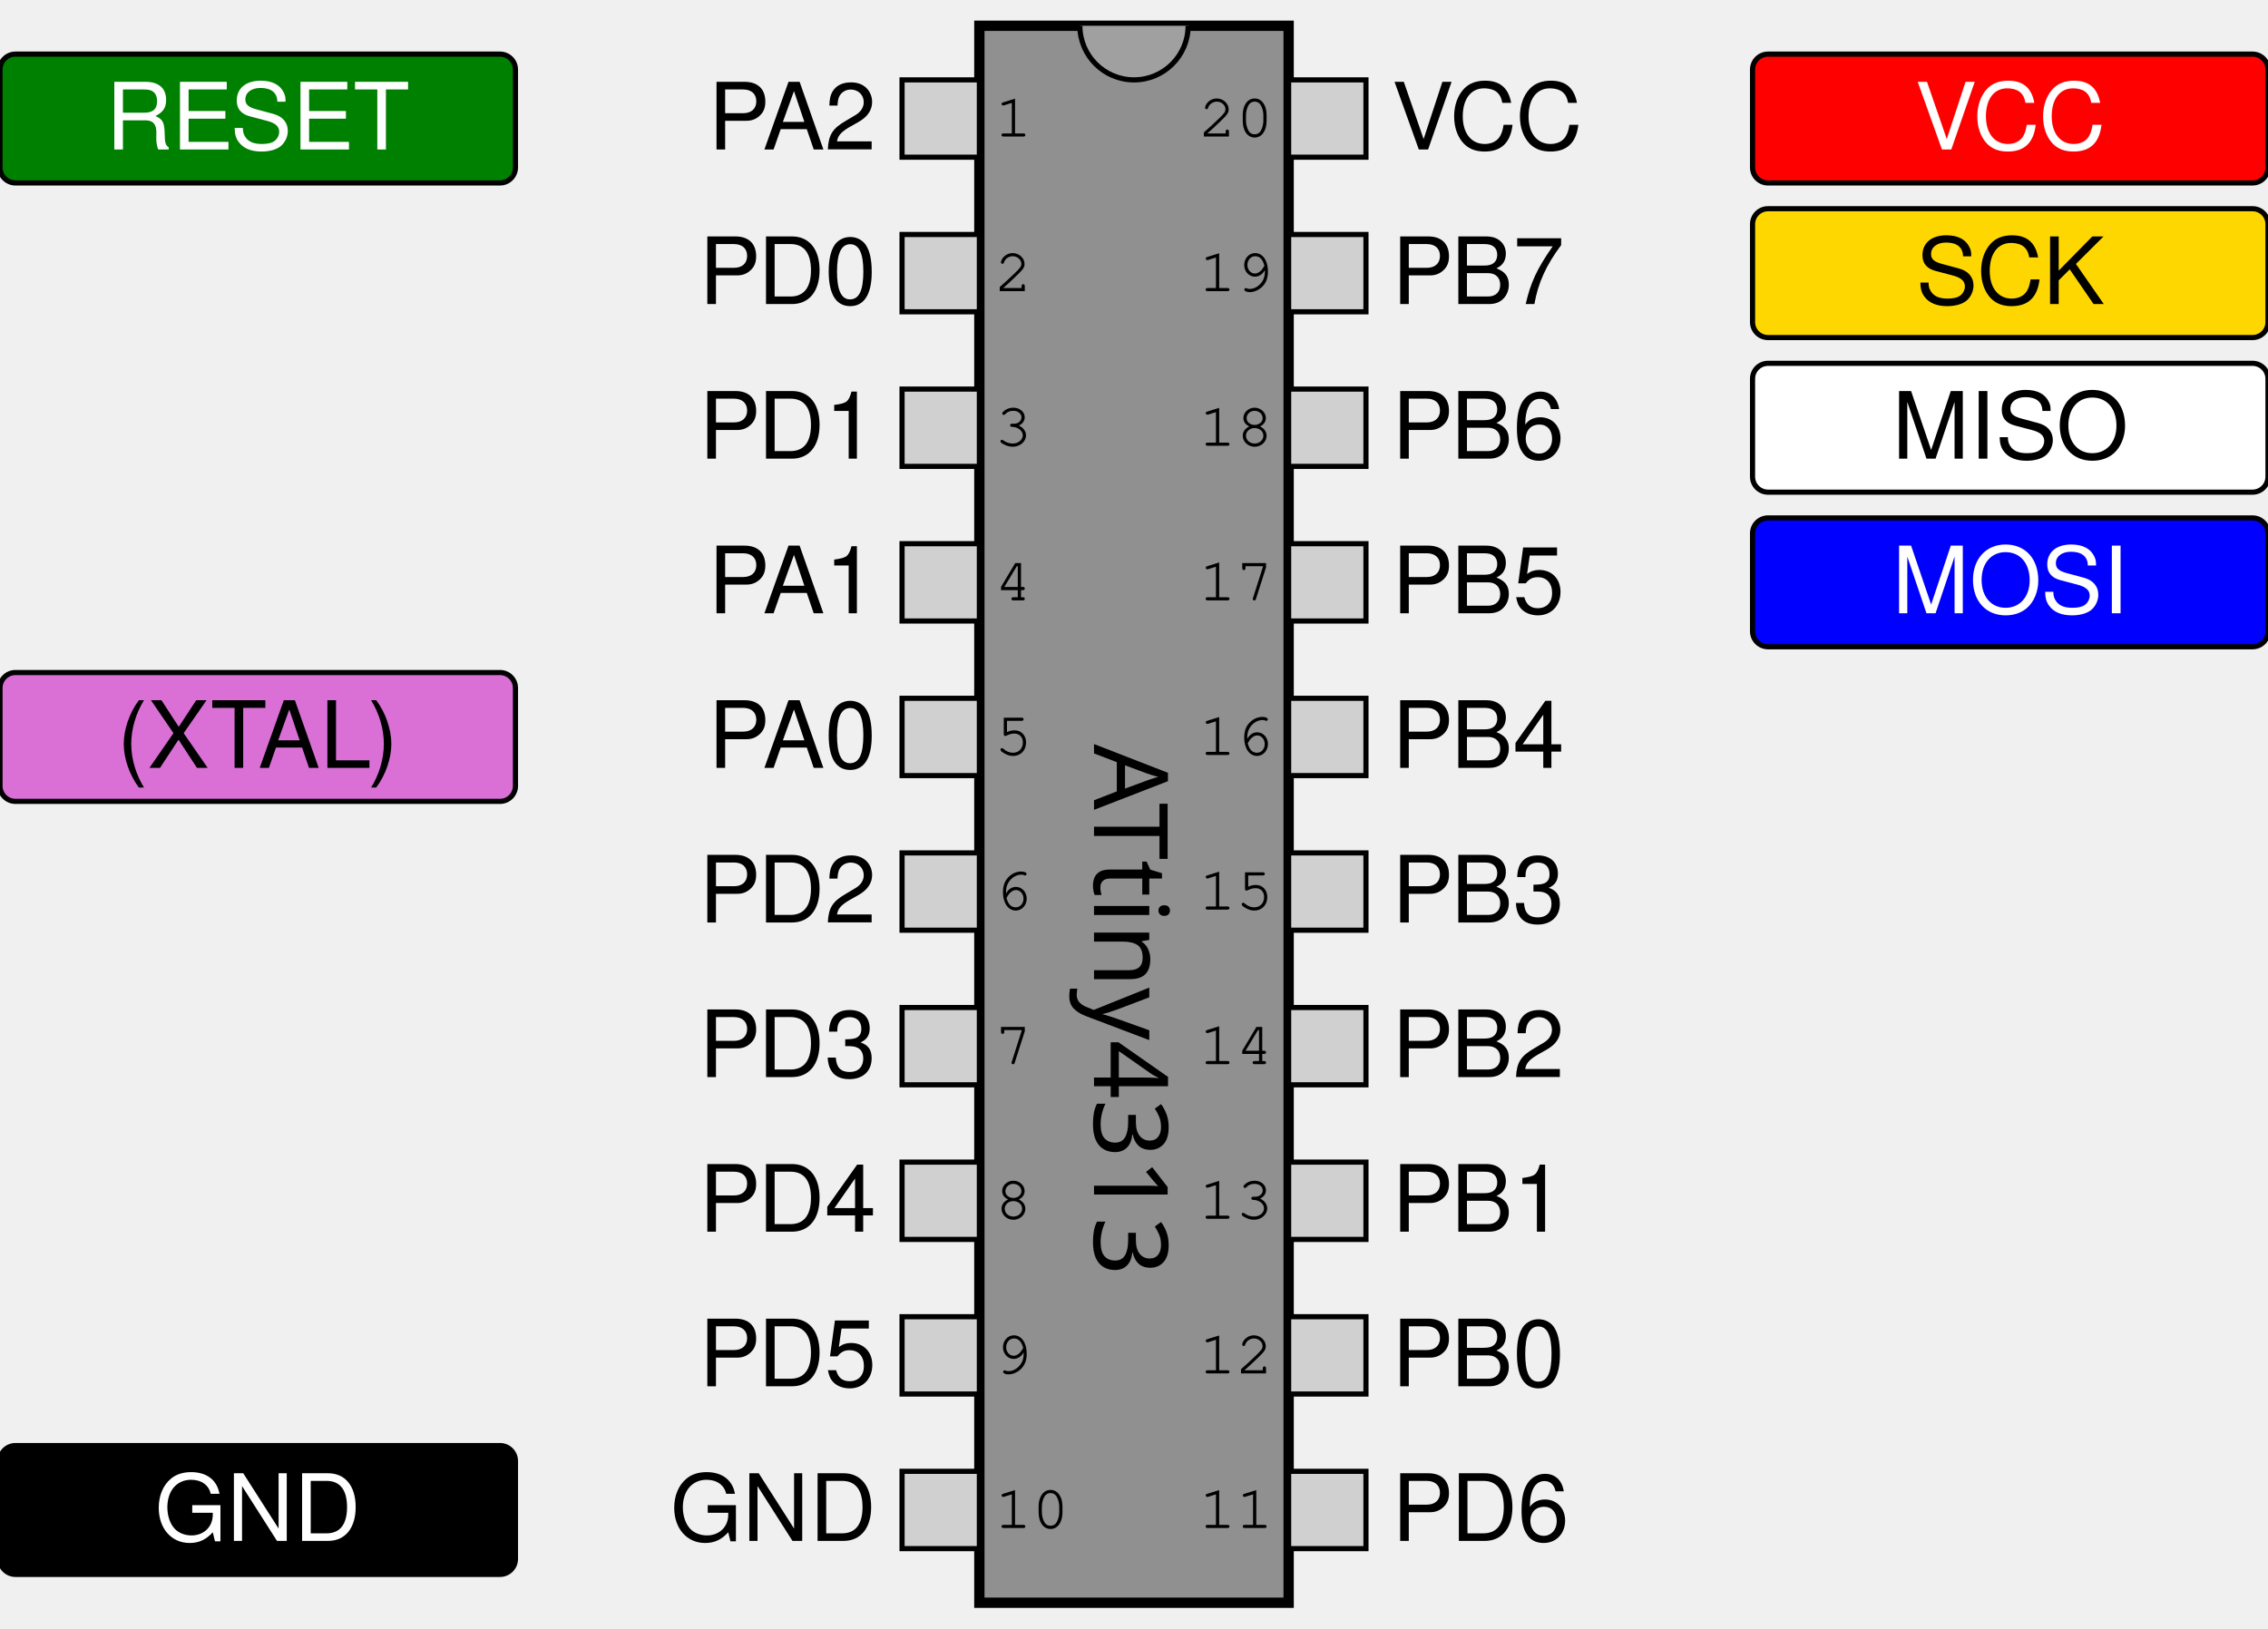
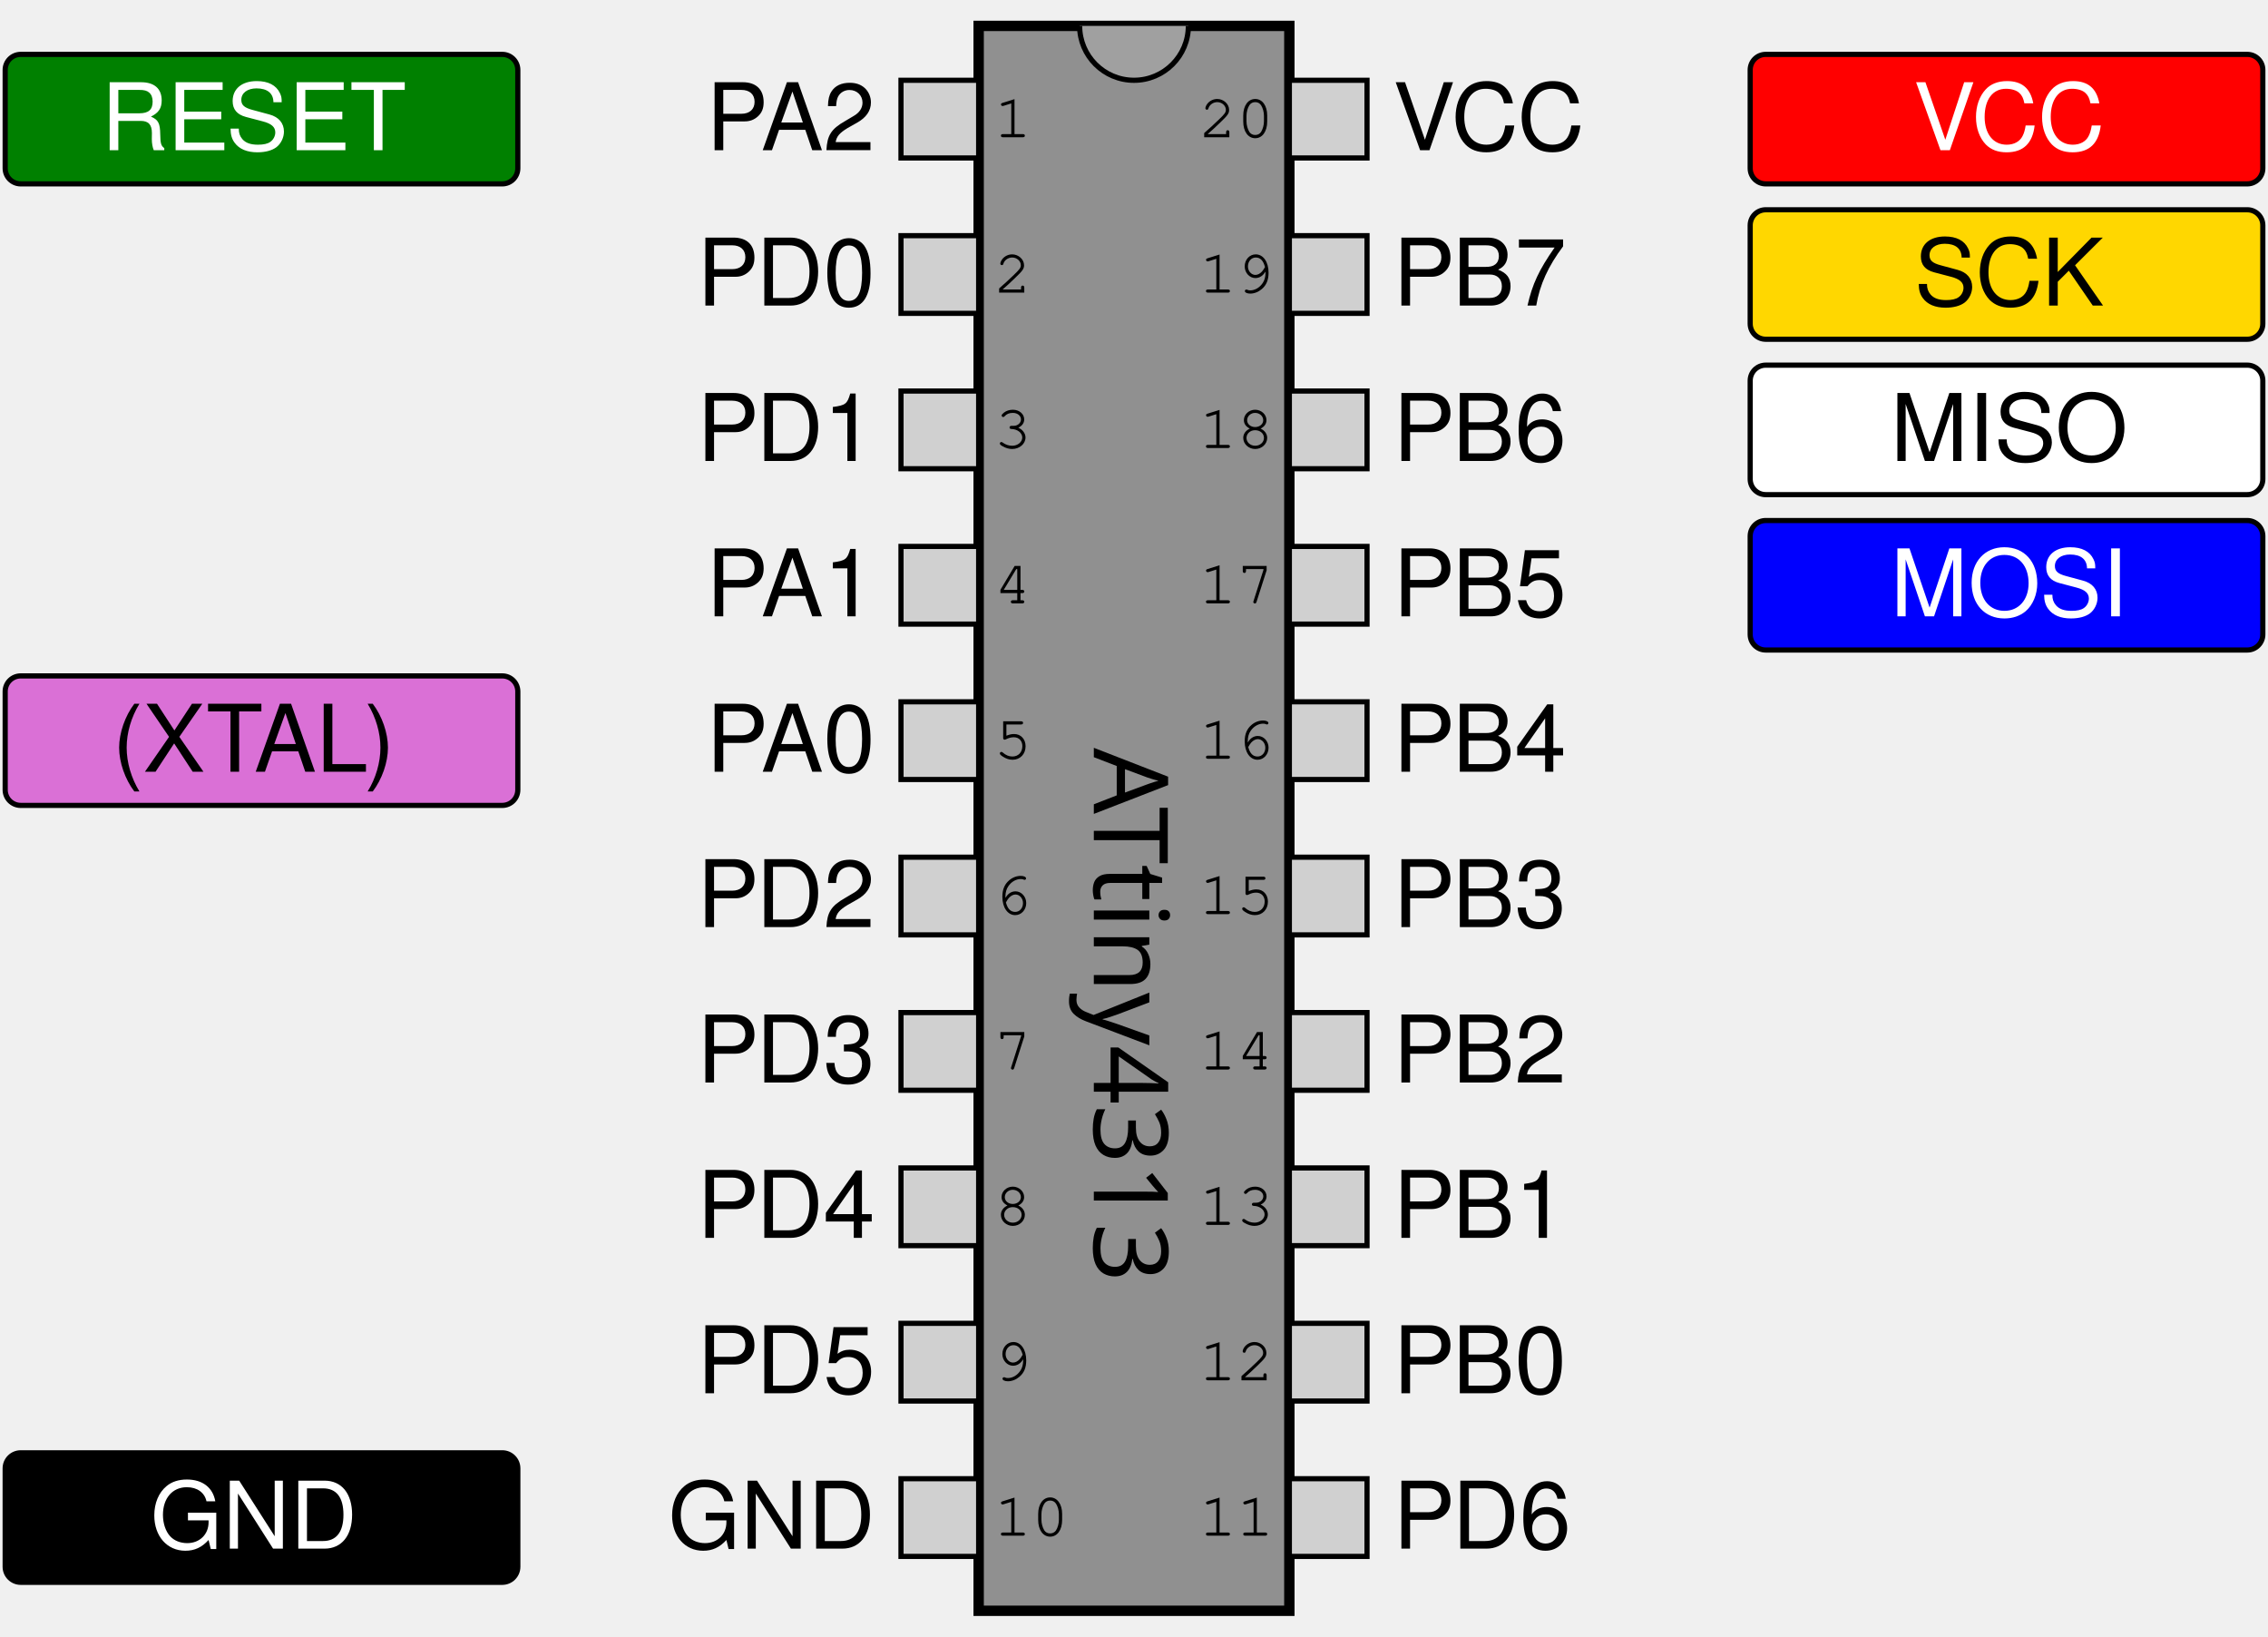
- <svg xmlns="http://www.w3.org/2000/svg" version="1.1" viewBox="0 0 440.0 316.0">
+ <svg xmlns="http://www.w3.org/2000/svg" version="1.1" viewBox="0 0 438.0 316.0">
  <defs>
    <style type="text/css">
     .ic       { fill:#909090; stroke:#000000; stroke-width:2.0 }
     .notch    { fill:#a0a0a0; stroke:#000000; stroke-width:1.0 }
     .pin      { fill:#d0d0d0; stroke:#000000; stroke-width:1.0 }
     .pinno    { font-family:"Courier"; font-size:12px }
     .label    { font-family:"Helvetica"; font-size:18px }
     .function { font-family:"Helvetica"; font-size:18px; text-anchor:middle }
     .title    { font-family:"Helvetica-Bold"; font-size:20px; text-anchor:middle; writing-mode:tb; alignment-baseline:central }
     .funbox   { stroke:black }
     
  </style>
  </defs>
-   <rect class="ic" x="190.0" y="5" width="60.0" height="306.0" />
-   <path class="notch" d="M209.5,5 a10.5,10.5 0 0,0 21,0" />
-   <text class="title" x="220.0" y="158.0">
+   <rect class="ic" x="189.0" y="5" width="60.0" height="306.0" />
+   <path class="notch" d="M208.5,5 a10.5,10.5 0 0,0 21,0" />
+   <text class="title" x="219.0" y="158.0">
    ATtiny4313
  </text>
-   <rect class="pin" x="175.0" y="15.5" width="15.0" height="15.0" />
-   <text class="label" x="170.0" y="29.0" text-anchor="end">
+   <rect class="pin" x="174.0" y="15.5" width="15.0" height="15.0" />
+   <text class="label" x="169.0" y="29.0" text-anchor="end">
    PA2
  </text>
-   <text class="pinno" x="193.0" y="26.5">
+   <text class="pinno" x="192.0" y="26.5">
    1
  </text>
-   <rect class="funbox" x="0" y="10.5" width="100" height="25.0" rx="3" style="fill:green" />
-   <text class="function" x="50" y="29.0" style="fill:white">
+   <rect class="funbox" x="1" y="10.5" width="99" height="25.0" rx="3" style="fill:green" />
+   <text class="function" x="49" y="29.0" style="fill:white">
    RESET
  </text>
-   <rect class="pin" x="175.0" y="45.5" width="15.0" height="15.0" />
-   <text class="label" x="170.0" y="59.0" text-anchor="end">
+   <rect class="pin" x="174.0" y="45.5" width="15.0" height="15.0" />
+   <text class="label" x="169.0" y="59.0" text-anchor="end">
    PD0
  </text>
-   <text class="pinno" x="193.0" y="56.5">
+   <text class="pinno" x="192.0" y="56.5">
    2
  </text>
-   <rect class="pin" x="175.0" y="75.5" width="15.0" height="15.0" />
-   <text class="label" x="170.0" y="89.0" text-anchor="end">
+   <rect class="pin" x="174.0" y="75.5" width="15.0" height="15.0" />
+   <text class="label" x="169.0" y="89.0" text-anchor="end">
    PD1
  </text>
-   <text class="pinno" x="193.0" y="86.5">
+   <text class="pinno" x="192.0" y="86.5">
    3
  </text>
-   <rect class="pin" x="175.0" y="105.5" width="15.0" height="15.0" />
-   <text class="label" x="170.0" y="119.0" text-anchor="end">
+   <rect class="pin" x="174.0" y="105.5" width="15.0" height="15.0" />
+   <text class="label" x="169.0" y="119.0" text-anchor="end">
    PA1
  </text>
-   <text class="pinno" x="193.0" y="116.5">
+   <text class="pinno" x="192.0" y="116.5">
    4
  </text>
-   <rect class="pin" x="175.0" y="135.5" width="15.0" height="15.0" />
-   <text class="label" x="170.0" y="149.0" text-anchor="end">
+   <rect class="pin" x="174.0" y="135.5" width="15.0" height="15.0" />
+   <text class="label" x="169.0" y="149.0" text-anchor="end">
    PA0
  </text>
-   <text class="pinno" x="193.0" y="146.5">
+   <text class="pinno" x="192.0" y="146.5">
    5
  </text>
-   <rect class="funbox" x="0" y="130.5" width="100" height="25.0" rx="3" style="fill:orchid" />
-   <text class="function" x="50" y="149.0" style="fill:black">
+   <rect class="funbox" x="1" y="130.5" width="99" height="25.0" rx="3" style="fill:orchid" />
+   <text class="function" x="49" y="149.0" style="fill:black">
    (XTAL)
  </text>
-   <rect class="pin" x="175.0" y="165.5" width="15.0" height="15.0" />
-   <text class="label" x="170.0" y="179.0" text-anchor="end">
+   <rect class="pin" x="174.0" y="165.5" width="15.0" height="15.0" />
+   <text class="label" x="169.0" y="179.0" text-anchor="end">
    PD2
  </text>
-   <text class="pinno" x="193.0" y="176.5">
+   <text class="pinno" x="192.0" y="176.5">
    6
  </text>
-   <rect class="pin" x="175.0" y="195.5" width="15.0" height="15.0" />
-   <text class="label" x="170.0" y="209.0" text-anchor="end">
+   <rect class="pin" x="174.0" y="195.5" width="15.0" height="15.0" />
+   <text class="label" x="169.0" y="209.0" text-anchor="end">
    PD3
  </text>
-   <text class="pinno" x="193.0" y="206.5">
+   <text class="pinno" x="192.0" y="206.5">
    7
  </text>
-   <rect class="pin" x="175.0" y="225.5" width="15.0" height="15.0" />
-   <text class="label" x="170.0" y="239.0" text-anchor="end">
+   <rect class="pin" x="174.0" y="225.5" width="15.0" height="15.0" />
+   <text class="label" x="169.0" y="239.0" text-anchor="end">
    PD4
  </text>
-   <text class="pinno" x="193.0" y="236.5">
+   <text class="pinno" x="192.0" y="236.5">
    8
  </text>
-   <rect class="pin" x="175.0" y="255.5" width="15.0" height="15.0" />
-   <text class="label" x="170.0" y="269.0" text-anchor="end">
+   <rect class="pin" x="174.0" y="255.5" width="15.0" height="15.0" />
+   <text class="label" x="169.0" y="269.0" text-anchor="end">
    PD5
  </text>
-   <text class="pinno" x="193.0" y="266.5">
+   <text class="pinno" x="192.0" y="266.5">
    9
  </text>
-   <rect class="pin" x="175.0" y="285.5" width="15.0" height="15.0" />
-   <text class="label" x="170.0" y="299.0" text-anchor="end">
+   <rect class="pin" x="174.0" y="285.5" width="15.0" height="15.0" />
+   <text class="label" x="169.0" y="299.0" text-anchor="end">
    GND
  </text>
-   <text class="pinno" x="193.0" y="296.5">
+   <text class="pinno" x="192.0" y="296.5">
    10
  </text>
-   <rect class="funbox" x="0" y="280.5" width="100" height="25.0" rx="3" style="fill:black" />
-   <text class="function" x="50" y="299.0" style="fill:white">
+   <rect class="funbox" x="1" y="280.5" width="99" height="25.0" rx="3" style="fill:black" />
+   <text class="function" x="49" y="299.0" style="fill:white">
    GND
  </text>
-   <rect class="pin" x="250.0" y="285.5" width="15.0" height="15.0" />
-   <text class="pinno" x="247.0" y="296.5" text-anchor="end">
+   <rect class="pin" x="249.0" y="285.5" width="15.0" height="15.0" />
+   <text class="pinno" x="246.0" y="296.5" text-anchor="end">
    11
  </text>
-   <text class="label" x="270.0" y="299.0">
+   <text class="label" x="269.0" y="299.0">
    PD6
  </text>
-   <rect class="pin" x="250.0" y="255.5" width="15.0" height="15.0" />
-   <text class="pinno" x="247.0" y="266.5" text-anchor="end">
+   <rect class="pin" x="249.0" y="255.5" width="15.0" height="15.0" />
+   <text class="pinno" x="246.0" y="266.5" text-anchor="end">
    12
  </text>
-   <text class="label" x="270.0" y="269.0">
+   <text class="label" x="269.0" y="269.0">
    PB0
  </text>
-   <rect class="pin" x="250.0" y="225.5" width="15.0" height="15.0" />
-   <text class="pinno" x="247.0" y="236.5" text-anchor="end">
+   <rect class="pin" x="249.0" y="225.5" width="15.0" height="15.0" />
+   <text class="pinno" x="246.0" y="236.5" text-anchor="end">
    13
  </text>
-   <text class="label" x="270.0" y="239.0">
+   <text class="label" x="269.0" y="239.0">
    PB1
  </text>
-   <rect class="pin" x="250.0" y="195.5" width="15.0" height="15.0" />
-   <text class="pinno" x="247.0" y="206.5" text-anchor="end">
+   <rect class="pin" x="249.0" y="195.5" width="15.0" height="15.0" />
+   <text class="pinno" x="246.0" y="206.5" text-anchor="end">
    14
  </text>
-   <text class="label" x="270.0" y="209.0">
+   <text class="label" x="269.0" y="209.0">
    PB2
  </text>
-   <rect class="pin" x="250.0" y="165.5" width="15.0" height="15.0" />
-   <text class="pinno" x="247.0" y="176.5" text-anchor="end">
+   <rect class="pin" x="249.0" y="165.5" width="15.0" height="15.0" />
+   <text class="pinno" x="246.0" y="176.5" text-anchor="end">
    15
  </text>
-   <text class="label" x="270.0" y="179.0">
+   <text class="label" x="269.0" y="179.0">
    PB3
  </text>
-   <rect class="pin" x="250.0" y="135.5" width="15.0" height="15.0" />
-   <text class="pinno" x="247.0" y="146.5" text-anchor="end">
+   <rect class="pin" x="249.0" y="135.5" width="15.0" height="15.0" />
+   <text class="pinno" x="246.0" y="146.5" text-anchor="end">
    16
  </text>
-   <text class="label" x="270.0" y="149.0">
+   <text class="label" x="269.0" y="149.0">
    PB4
  </text>
-   <rect class="pin" x="250.0" y="105.5" width="15.0" height="15.0" />
-   <text class="pinno" x="247.0" y="116.5" text-anchor="end">
+   <rect class="pin" x="249.0" y="105.5" width="15.0" height="15.0" />
+   <text class="pinno" x="246.0" y="116.5" text-anchor="end">
    17
  </text>
-   <text class="label" x="270.0" y="119.0">
+   <text class="label" x="269.0" y="119.0">
    PB5
  </text>
-   <rect class="funbox" x="340.0" y="100.5" width="100" height="25.0" rx="3" style="fill:blue" />
-   <text class="function" x="390.0" y="119.0" style="fill:white">
+   <rect class="funbox" x="338.0" y="100.5" width="99" height="25.0" rx="3" style="fill:blue" />
+   <text class="function" x="388.0" y="119.0" style="fill:white">
    MOSI
  </text>
-   <rect class="pin" x="250.0" y="75.5" width="15.0" height="15.0" />
-   <text class="pinno" x="247.0" y="86.5" text-anchor="end">
+   <rect class="pin" x="249.0" y="75.5" width="15.0" height="15.0" />
+   <text class="pinno" x="246.0" y="86.5" text-anchor="end">
    18
  </text>
-   <text class="label" x="270.0" y="89.0">
+   <text class="label" x="269.0" y="89.0">
    PB6
  </text>
-   <rect class="funbox" x="340.0" y="70.5" width="100" height="25.0" rx="3" style="fill:white" />
-   <text class="function" x="390.0" y="89.0" style="fill:black">
+   <rect class="funbox" x="338.0" y="70.5" width="99" height="25.0" rx="3" style="fill:white" />
+   <text class="function" x="388.0" y="89.0" style="fill:black">
    MISO
  </text>
-   <rect class="pin" x="250.0" y="45.5" width="15.0" height="15.0" />
-   <text class="pinno" x="247.0" y="56.5" text-anchor="end">
+   <rect class="pin" x="249.0" y="45.5" width="15.0" height="15.0" />
+   <text class="pinno" x="246.0" y="56.5" text-anchor="end">
    19
  </text>
-   <text class="label" x="270.0" y="59.0">
+   <text class="label" x="269.0" y="59.0">
    PB7
  </text>
-   <rect class="funbox" x="340.0" y="40.5" width="100" height="25.0" rx="3" style="fill:gold" />
-   <text class="function" x="390.0" y="59.0" style="fill:black">
+   <rect class="funbox" x="338.0" y="40.5" width="99" height="25.0" rx="3" style="fill:gold" />
+   <text class="function" x="388.0" y="59.0" style="fill:black">
    SCK
  </text>
-   <rect class="pin" x="250.0" y="15.5" width="15.0" height="15.0" />
-   <text class="pinno" x="247.0" y="26.5" text-anchor="end">
+   <rect class="pin" x="249.0" y="15.5" width="15.0" height="15.0" />
+   <text class="pinno" x="246.0" y="26.5" text-anchor="end">
    20
  </text>
-   <text class="label" x="270.0" y="29.0">
+   <text class="label" x="269.0" y="29.0">
    VCC
  </text>
-   <rect class="funbox" x="340.0" y="10.5" width="100" height="25.0" rx="3" style="fill:red" />
-   <text class="function" x="390.0" y="29.0" style="fill:white">
+   <rect class="funbox" x="338.0" y="10.5" width="99" height="25.0" rx="3" style="fill:red" />
+   <text class="function" x="388.0" y="29.0" style="fill:white">
    VCC
  </text>
</svg>
